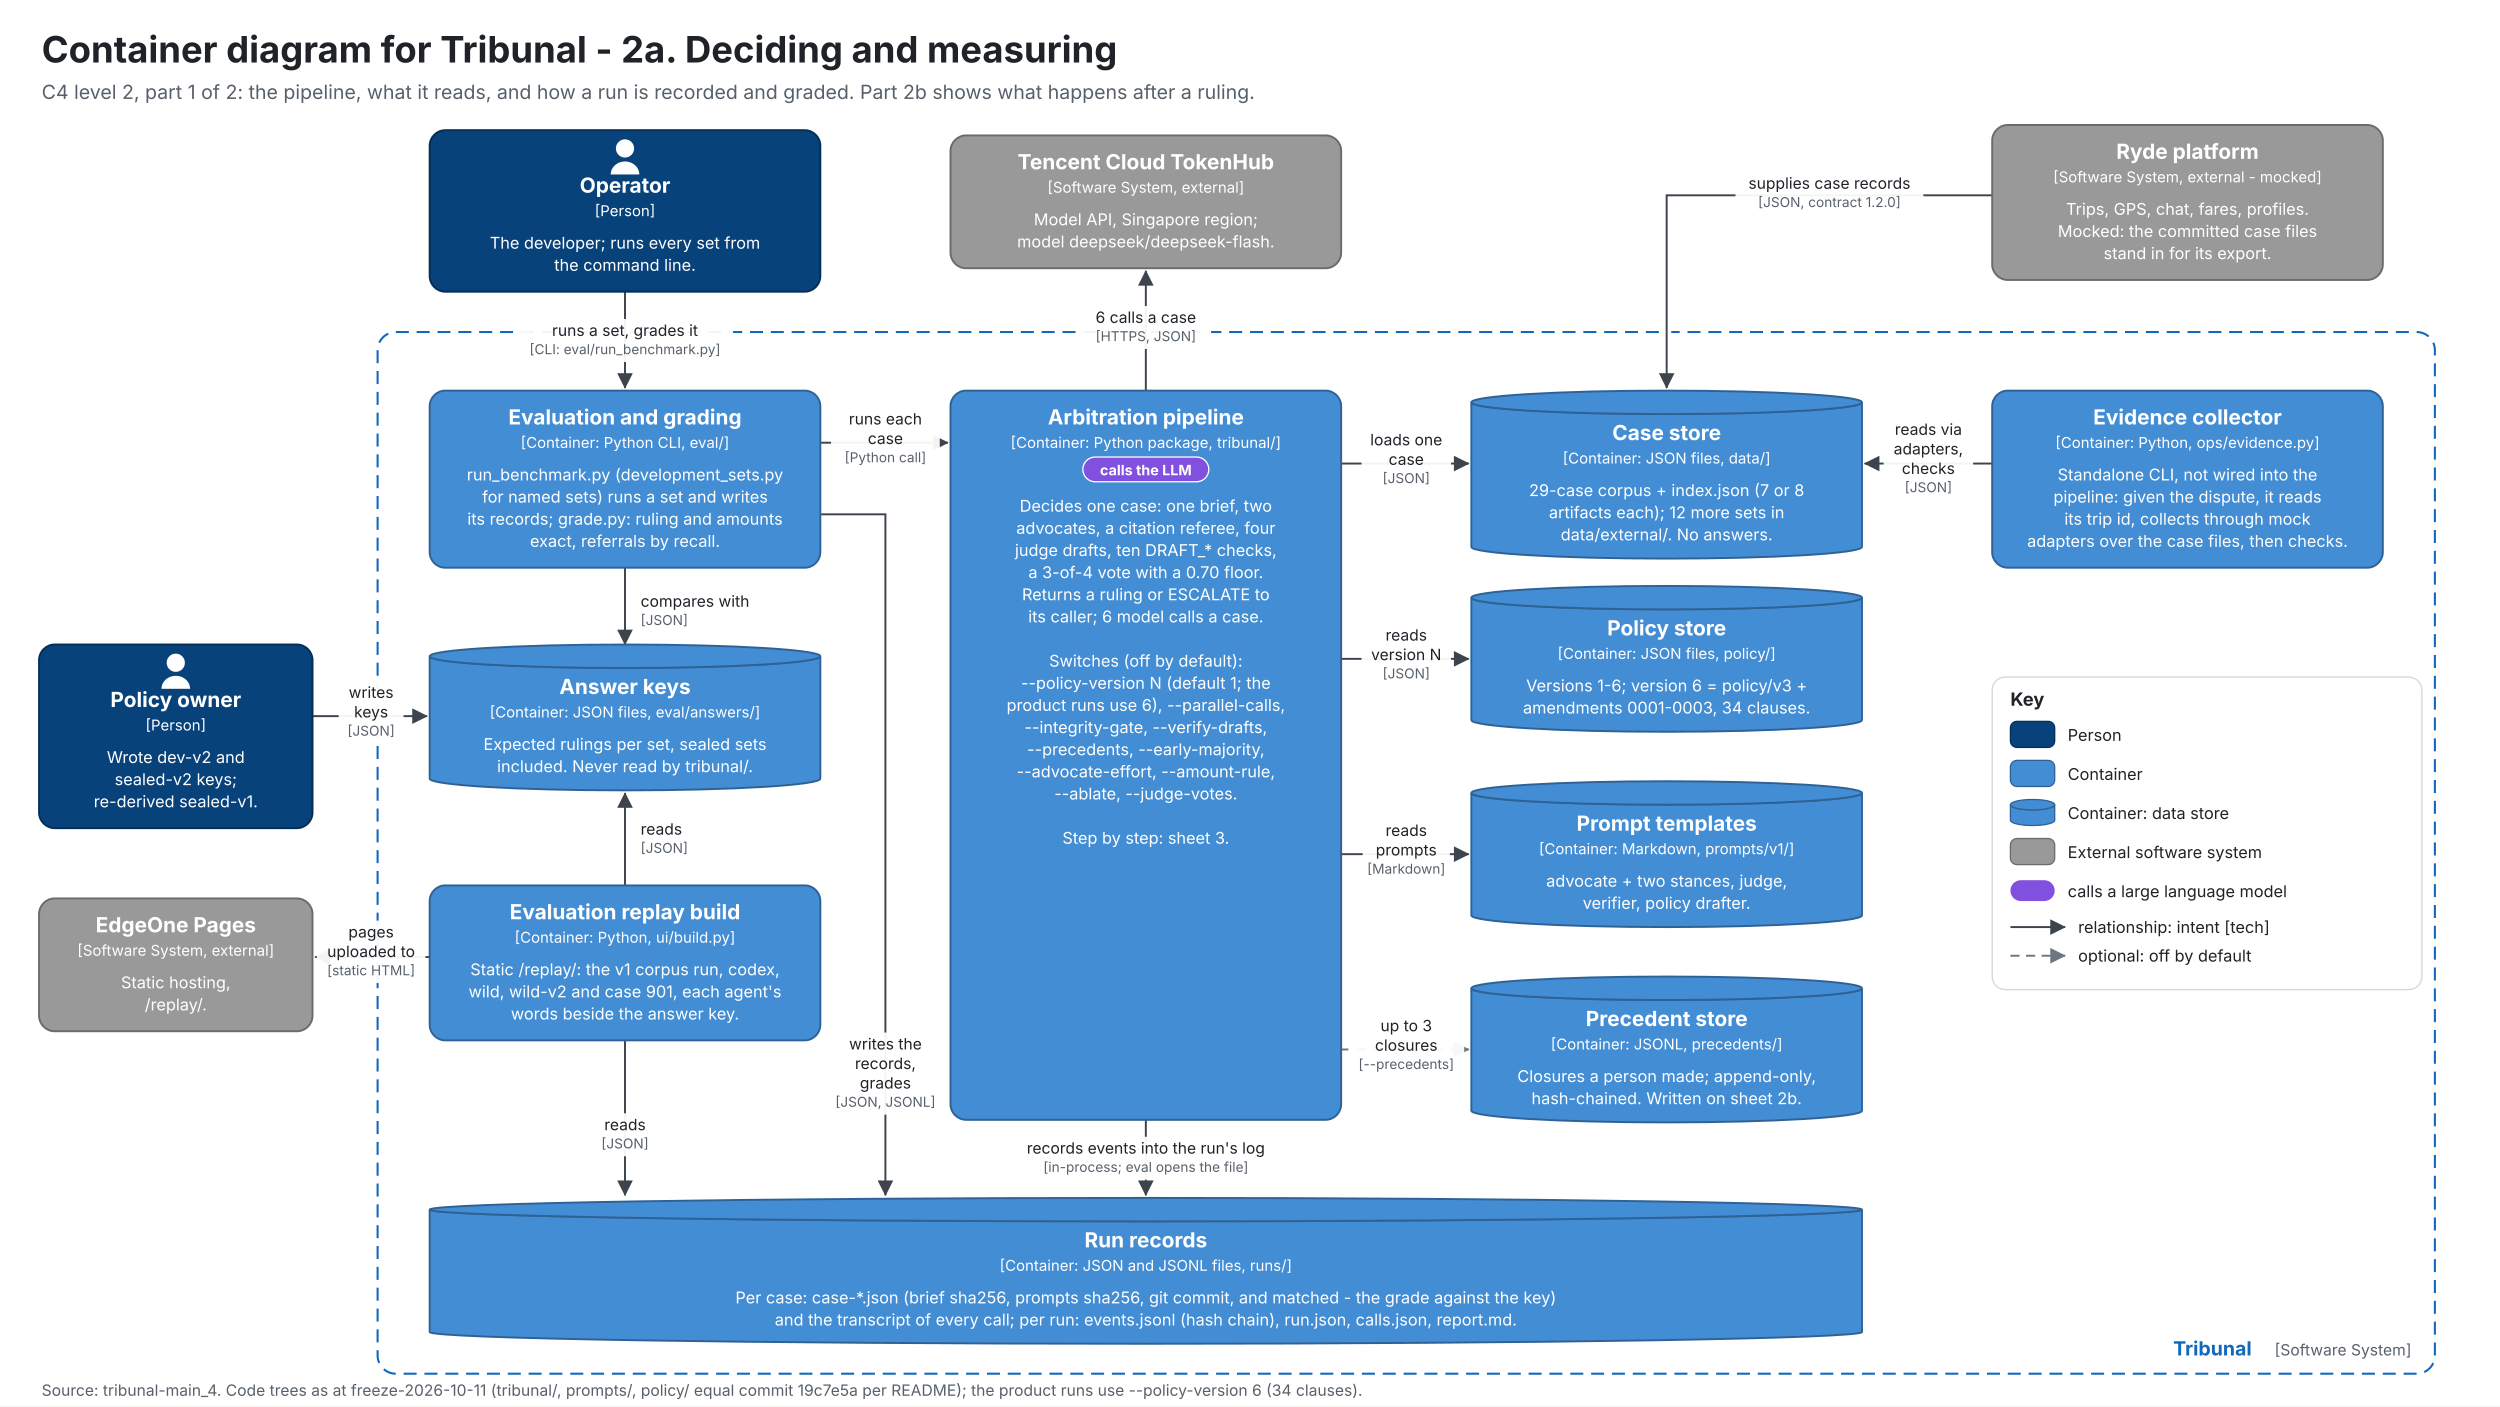
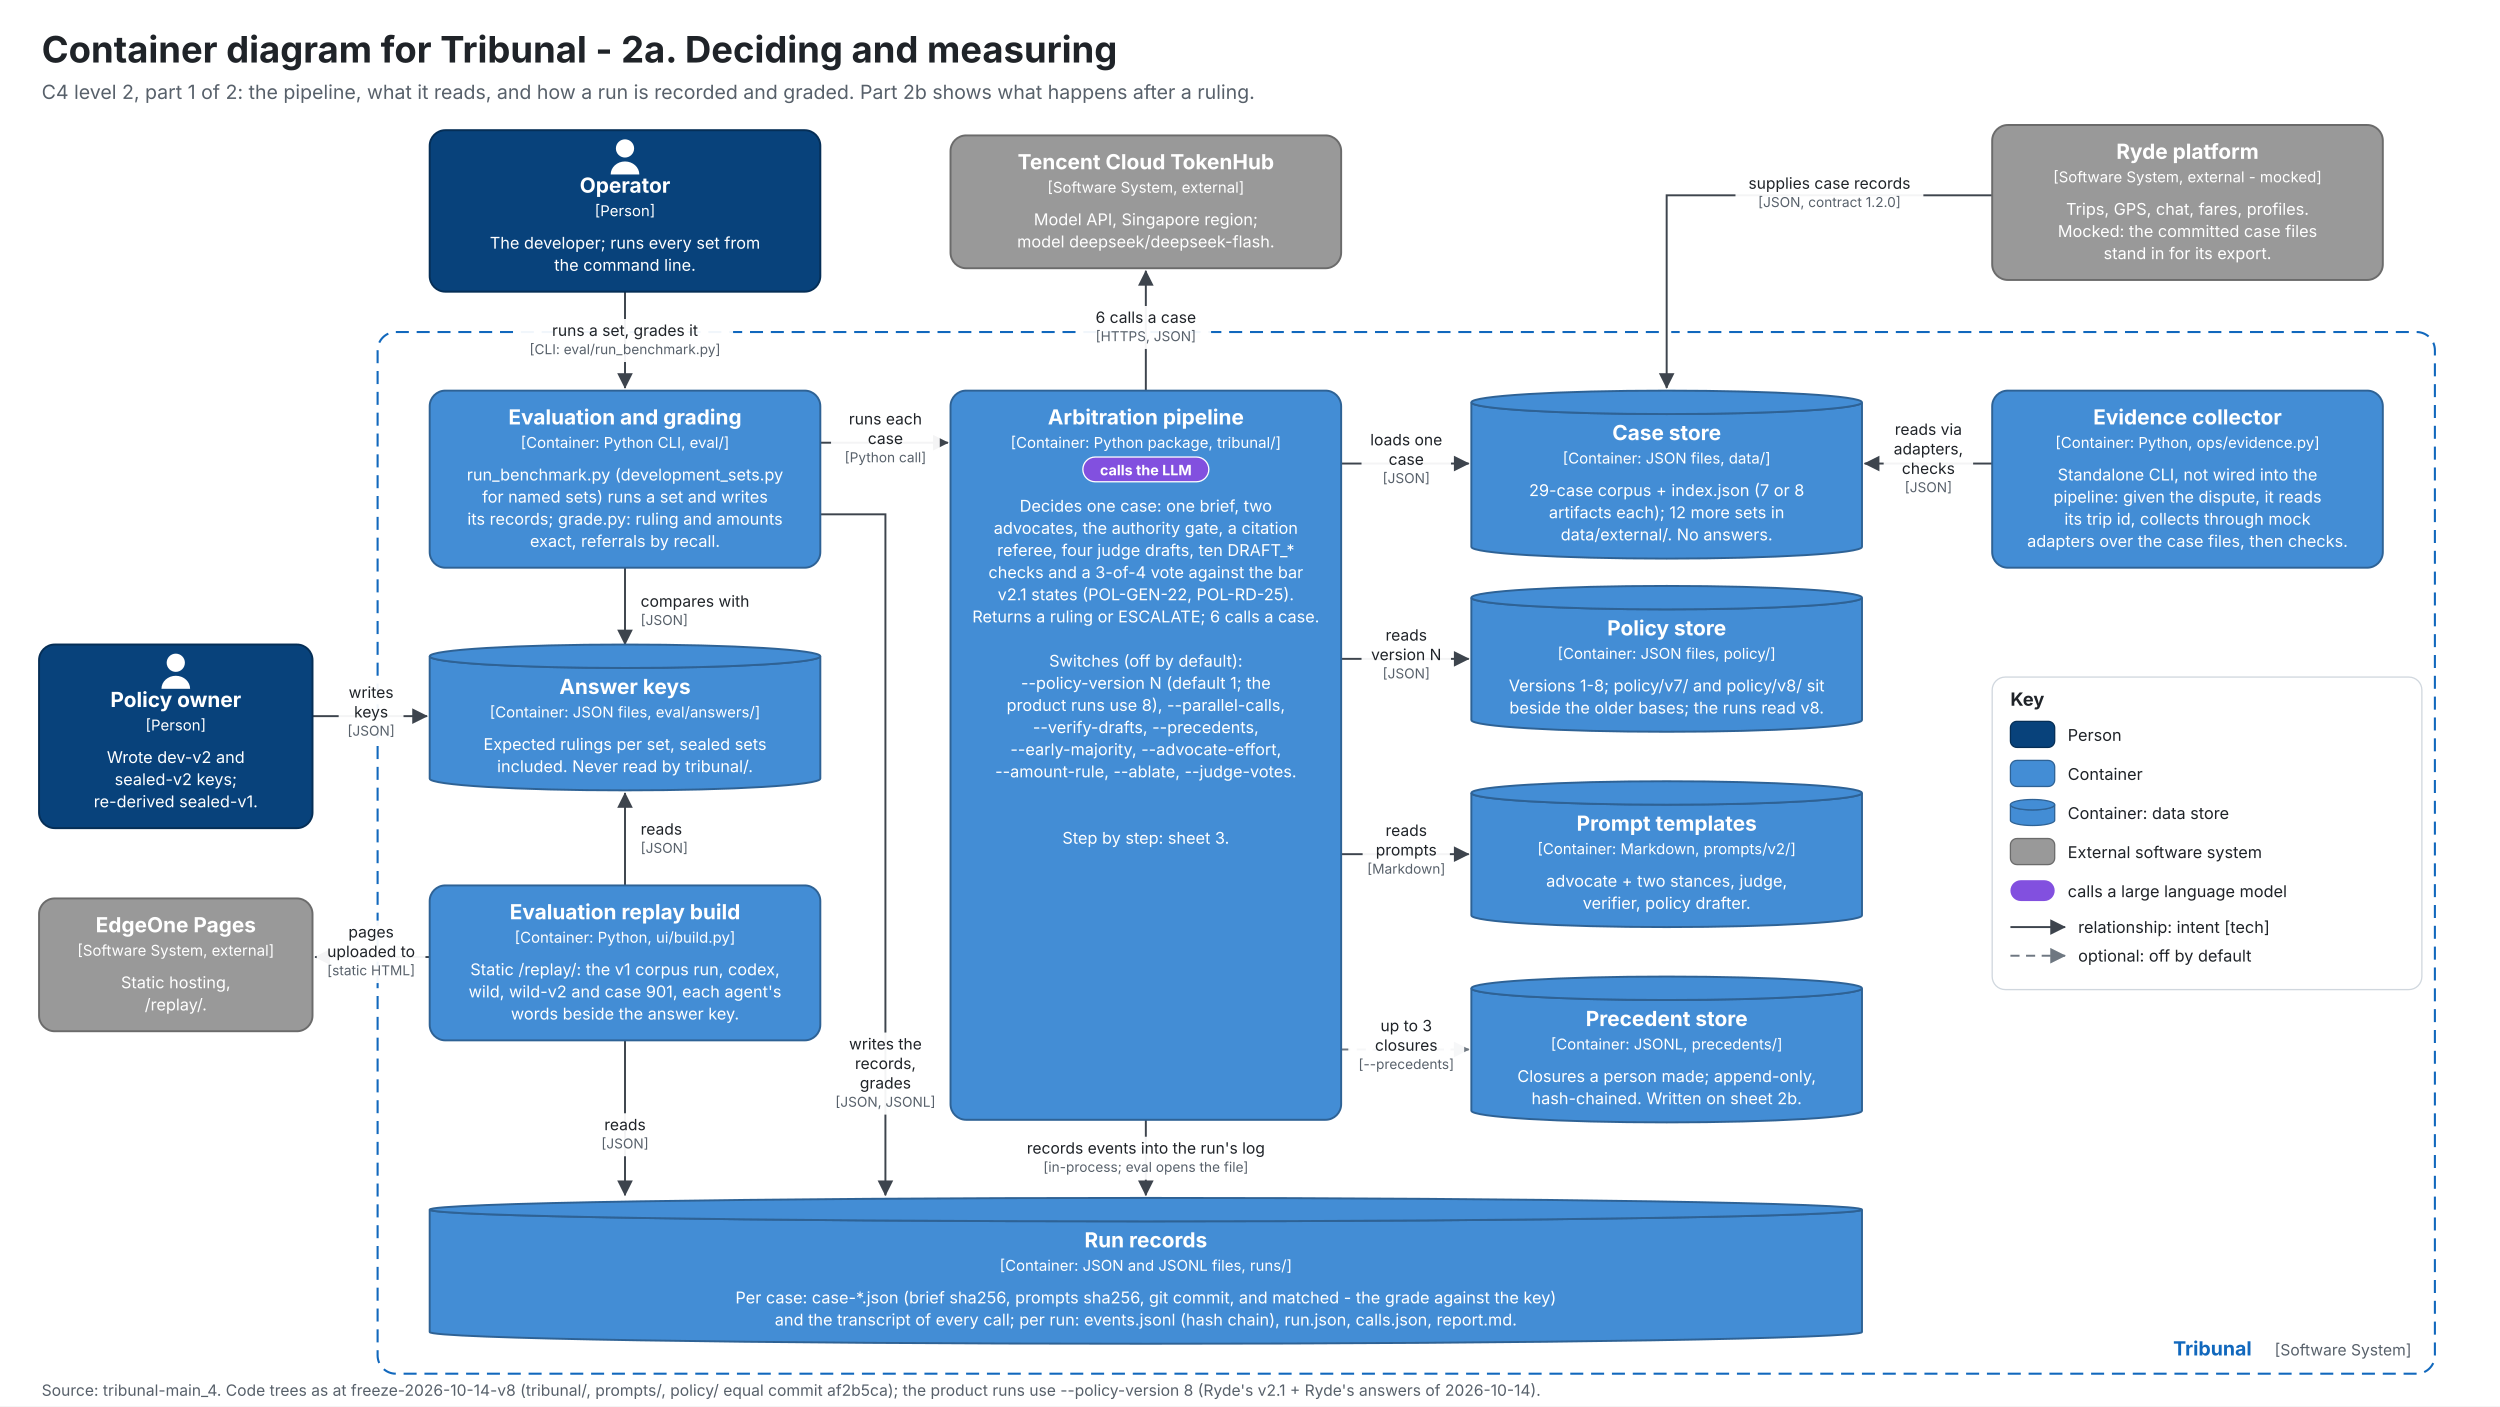
<svg xmlns="http://www.w3.org/2000/svg" viewBox="0 0 1920 1080" width="1920" height="1080" font-family="Inter, Helvetica, Arial, sans-serif">
  <defs>
    <marker id="a" viewBox="0 0 10 10" refX="9.5" refY="5" markerWidth="8" markerHeight="8" orient="auto">
      <path d="M0,0 L10,5 L0,10 Z" fill="#3D444D" />
    </marker>
    <marker id="ao" viewBox="0 0 10 10" refX="9.5" refY="5" markerWidth="8" markerHeight="8" orient="auto">
      <path d="M0,0 L10,5 L0,10 Z" fill="#6E7781" />
    </marker>
  </defs>
  <rect x="0" y="0" width="1920" height="1080" fill="#FFFFFF" />
  <text x="32" y="48" font-size="28" font-weight="bold" fill="#1F2328">Container diagram for Tribunal - 2a. Deciding and measuring</text>
  <text x="32" y="76" font-size="15" fill="#57606A">C4 level 2, part 1 of 2: the pipeline, what it reads, and how a run is recorded and graded. Part 2b shows what happens after a ruling.</text>
  <rect x="290" y="255" width="1580" height="800" rx="14" fill="#FFFFFF" stroke="#1168BD" stroke-width="1.6" stroke-dasharray="10 6" />
  <text x="1668.97" y="1041" font-size="15" fill="#1168BD" font-weight="bold">Tribunal</text>
  <text x="1746.9" y="1041" font-size="12" fill="#57606A">[Software System]</text>
  <path d="M480,224 L480,298" fill="none" stroke="#FFFFFF" stroke-width="7" stroke-linejoin="round" />
  <path d="M480,224 L480,298" fill="none" stroke="#3D444D" stroke-width="1.5" marker-end="url(#a)" />
  <path d="M240,550 L328,550" fill="none" stroke="#FFFFFF" stroke-width="7" stroke-linejoin="round" />
  <path d="M240,550 L328,550" fill="none" stroke="#3D444D" stroke-width="1.5" marker-end="url(#a)" />
  <path d="M480,436 L480,495" fill="none" stroke="#FFFFFF" stroke-width="7" stroke-linejoin="round" />
  <path d="M480,436 L480,495" fill="none" stroke="#3D444D" stroke-width="1.5" marker-end="url(#a)" />
  <path d="M630,340 L728,340" fill="none" stroke="#FFFFFF" stroke-width="7" stroke-linejoin="round" />
  <path d="M630,340 L728,340" fill="none" stroke="#3D444D" stroke-width="1.5" marker-end="url(#a)" />
  <path d="M630,395 L680,395 L680,918" fill="none" stroke="#FFFFFF" stroke-width="7" stroke-linejoin="round" />
  <path d="M630,395 L680,395 L680,918" fill="none" stroke="#3D444D" stroke-width="1.5" marker-end="url(#a)" />
  <path d="M480,680 L480,609" fill="none" stroke="#FFFFFF" stroke-width="7" stroke-linejoin="round" />
  <path d="M480,680 L480,609" fill="none" stroke="#3D444D" stroke-width="1.5" marker-end="url(#a)" />
  <path d="M480,799 L480,918" fill="none" stroke="#FFFFFF" stroke-width="7" stroke-linejoin="round" />
  <path d="M480,799 L480,918" fill="none" stroke="#3D444D" stroke-width="1.5" marker-end="url(#a)" />
  <path d="M330,735 L242,735" fill="none" stroke="#FFFFFF" stroke-width="7" stroke-linejoin="round" />
  <path d="M330,735 L242,735" fill="none" stroke="#3D444D" stroke-width="1.5" marker-end="url(#a)" />
  <path d="M880,300 L880,208" fill="none" stroke="#FFFFFF" stroke-width="7" stroke-linejoin="round" />
  <path d="M880,300 L880,208" fill="none" stroke="#3D444D" stroke-width="1.5" marker-end="url(#a)" />
  <path d="M1030,356 L1128,356" fill="none" stroke="#FFFFFF" stroke-width="7" stroke-linejoin="round" />
  <path d="M1030,356 L1128,356" fill="none" stroke="#3D444D" stroke-width="1.5" marker-end="url(#a)" />
  <path d="M1030,506 L1128,506" fill="none" stroke="#FFFFFF" stroke-width="7" stroke-linejoin="round" />
  <path d="M1030,506 L1128,506" fill="none" stroke="#3D444D" stroke-width="1.5" marker-end="url(#a)" />
  <path d="M1030,656 L1128,656" fill="none" stroke="#FFFFFF" stroke-width="7" stroke-linejoin="round" />
  <path d="M1030,656 L1128,656" fill="none" stroke="#3D444D" stroke-width="1.5" marker-end="url(#a)" />
  <path d="M1030,806 L1128,806" fill="none" stroke="#FFFFFF" stroke-width="7" stroke-linejoin="round" />
  <path d="M1030,806 L1128,806" fill="none" stroke="#6E7781" stroke-width="1.5" stroke-dasharray="7 5" marker-end="url(#ao)" />
  <path d="M880,860 L880,918" fill="none" stroke="#FFFFFF" stroke-width="7" stroke-linejoin="round" />
  <path d="M880,860 L880,918" fill="none" stroke="#3D444D" stroke-width="1.5" marker-end="url(#a)" />
  <path d="M1530,356 L1432,356" fill="none" stroke="#FFFFFF" stroke-width="7" stroke-linejoin="round" />
  <path d="M1530,356 L1432,356" fill="none" stroke="#3D444D" stroke-width="1.5" marker-end="url(#a)" />
  <path d="M1530,150 L1280,150 L1280,298" fill="none" stroke="#FFFFFF" stroke-width="7" stroke-linejoin="round" />
  <path d="M1530,150 L1280,150 L1280,298" fill="none" stroke="#3D444D" stroke-width="1.5" marker-end="url(#a)" />
  <rect x="1530" y="520" width="330" height="240" rx="10" fill="#FFFFFF" stroke="#D0D7DE" />
  <text x="1544" y="542" font-size="14" fill="#1F2328" font-weight="bold">Key</text>
  <rect x="1544" y="554" width="34" height="20" rx="5" fill="#08427B" stroke="#052E56" />
  <text x="1588" y="569" font-size="12.5" fill="#1F2328">Person</text>
  <rect x="1544" y="584" width="34" height="20" rx="5" fill="#438DD5" stroke="#2E6295" />
  <text x="1588" y="599" font-size="12.5" fill="#1F2328">Container</text>
  <path d="M1544,618 a17,4 0 0 0 34,0 v12 a17,4 0 0 1 -34,0 z" fill="#438DD5" stroke="#2E6295" />
  <ellipse cx="1561" cy="618" rx="17" ry="4" fill="#438DD5" stroke="#2E6295" />
  <text x="1588" y="629" font-size="12.5" fill="#1F2328">Container: data store</text>
  <rect x="1544" y="644" width="34" height="20" rx="5" fill="#999999" stroke="#6B6B6B" />
  <text x="1588" y="659" font-size="12.5" fill="#1F2328">External software system</text>
  <rect x="1544" y="676" width="34" height="16" rx="8" fill="#8250DF" />
  <text x="1588" y="689" font-size="12.5" fill="#1F2328">calls a large language model</text>
  <path d="M1544,712 L1586,712" stroke="#3D444D" stroke-width="1.5" marker-end="url(#a)" />
  <text x="1596" y="716.5" font-size="12.5" fill="#1F2328">relationship: intent [tech]</text>
  <path d="M1544,734 L1586,734" stroke="#6E7781" stroke-width="1.5" stroke-dasharray="7 5" marker-end="url(#ao)" />
  <text x="1596" y="738.5" font-size="12.5" fill="#1F2328">optional: off by default</text>
  <rect id="op" x="330" y="100" width="300" height="124" rx="12" fill="#08427B" stroke="#052E56" stroke-width="1.5" />
  <circle cx="480" cy="114" r="7" fill="#FFFFFF" />
  <path d="M469,134 a11,10 0 0 1 22,0 z" fill="#FFFFFF" />
  <rect id="hub" x="730" y="104" width="300" height="102" rx="12" fill="#999999" stroke="#6B6B6B" stroke-width="1.5" />
  <rect id="ryde" x="1530" y="96" width="300" height="119" rx="12" fill="#999999" stroke="#6B6B6B" stroke-width="1.5" />
  <rect id="owner" x="30" y="495" width="210" height="141" rx="12" fill="#08427B" stroke="#052E56" stroke-width="1.5" />
  <circle cx="135" cy="509" r="7" fill="#FFFFFF" />
  <path d="M124,529 a11,10 0 0 1 22,0 z" fill="#FFFFFF" />
  <rect id="eo" x="30" y="690" width="210" height="102" rx="12" fill="#999999" stroke="#6B6B6B" stroke-width="1.5" />
  <rect id="eval" x="330" y="300" width="300" height="136" rx="12" fill="#438DD5" stroke="#2E6295" stroke-width="1.5" />
  <path d="M330,504 a150,9 0 0 0 300,0 v94 a150,9 0 0 1 -300,0 z" fill="#438DD5" stroke="#2E6295" stroke-width="1.5" />
  <ellipse cx="480" cy="504" rx="150" ry="9" fill="#438DD5" stroke="#2E6295" stroke-width="1.5" />
  <rect id="keys" x="330" y="495" width="300" height="112" fill="none" stroke="none" />
  <rect id="replay" x="330" y="680" width="300" height="119" rx="12" fill="#438DD5" stroke="#2E6295" stroke-width="1.5" />
  <rect id="pipe" x="730" y="300" width="300" height="560" rx="12" fill="#438DD5" stroke="#2E6295" stroke-width="1.5" />
  <rect x="831.625" y="351" width="96.75" height="19" rx="9.5" fill="#8250DF" stroke="#FFFFFF" stroke-width="1" />
  <path d="M1130,309 a150,9 0 0 0 300,0 v111 a150,9 0 0 1 -300,0 z" fill="#438DD5" stroke="#2E6295" stroke-width="1.5" />
  <ellipse cx="1280" cy="309" rx="150" ry="9" fill="#438DD5" stroke="#2E6295" stroke-width="1.5" />
  <rect id="case" x="1130" y="300" width="300" height="129" fill="none" stroke="none" />
  <path d="M1130,459 a150,9 0 0 0 300,0 v94 a150,9 0 0 1 -300,0 z" fill="#438DD5" stroke="#2E6295" stroke-width="1.5" />
  <ellipse cx="1280" cy="459" rx="150" ry="9" fill="#438DD5" stroke="#2E6295" stroke-width="1.5" />
  <rect id="pol" x="1130" y="450" width="300" height="112" fill="none" stroke="none" />
  <path d="M1130,609 a150,9 0 0 0 300,0 v94 a150,9 0 0 1 -300,0 z" fill="#438DD5" stroke="#2E6295" stroke-width="1.5" />
  <ellipse cx="1280" cy="609" rx="150" ry="9" fill="#438DD5" stroke="#2E6295" stroke-width="1.5" />
  <rect id="pr" x="1130" y="600" width="300" height="112" fill="none" stroke="none" />
  <path d="M1130,759 a150,9 0 0 0 300,0 v94 a150,9 0 0 1 -300,0 z" fill="#438DD5" stroke="#2E6295" stroke-width="1.5" />
  <ellipse cx="1280" cy="759" rx="150" ry="9" fill="#438DD5" stroke="#2E6295" stroke-width="1.5" />
  <rect id="prec" x="1130" y="750" width="300" height="112" fill="none" stroke="none" />
  <rect id="coll" x="1530" y="300" width="300" height="136" rx="12" fill="#438DD5" stroke="#2E6295" stroke-width="1.5" />
  <path d="M330,929 a550,9 0 0 0 1100,0 v94 a550,9 0 0 1 -1100,0 z" fill="#438DD5" stroke="#2E6295" stroke-width="1.5" />
  <ellipse cx="880" cy="929" rx="550" ry="9" fill="#438DD5" stroke="#2E6295" stroke-width="1.5" />
  <rect id="runs" x="330" y="920" width="1100" height="112" fill="none" stroke="none" />
  <text x="480" y="148" font-size="16" fill="#FFFFFF" font-weight="bold" text-anchor="middle" data-box="op">Operator</text>
  <text x="480" y="166" font-size="11.5" fill="#FFFFFF" text-anchor="middle" data-box="op">[Person]</text>
  <text x="480" y="191" font-size="12.5" fill="#FFFFFF" text-anchor="middle" data-box="op">The developer; runs every set from</text>
  <text x="480" y="208" font-size="12.5" fill="#FFFFFF" text-anchor="middle" data-box="op">the command line.</text>
  <text x="880" y="130" font-size="16" fill="#FFFFFF" font-weight="bold" text-anchor="middle" data-box="hub">Tencent Cloud TokenHub</text>
  <text x="880" y="148" font-size="11.5" fill="#FFFFFF" text-anchor="middle" data-box="hub">[Software System, external]</text>
  <text x="880" y="173" font-size="12.5" fill="#FFFFFF" text-anchor="middle" data-box="hub">Model API, Singapore region;</text>
  <text x="880" y="190" font-size="12.5" fill="#FFFFFF" text-anchor="middle" data-box="hub">model deepseek/deepseek-flash.</text>
  <text x="1680" y="122" font-size="16" fill="#FFFFFF" font-weight="bold" text-anchor="middle" data-box="ryde">Ryde platform</text>
  <text x="1680" y="140" font-size="11.5" fill="#FFFFFF" text-anchor="middle" data-box="ryde">[Software System, external - mocked]</text>
  <text x="1680" y="165" font-size="12.5" fill="#FFFFFF" text-anchor="middle" data-box="ryde">Trips, GPS, chat, fares, profiles.</text>
  <text x="1680" y="182" font-size="12.5" fill="#FFFFFF" text-anchor="middle" data-box="ryde">Mocked: the committed case files</text>
  <text x="1680" y="199" font-size="12.5" fill="#FFFFFF" text-anchor="middle" data-box="ryde">stand in for its export.</text>
  <text x="135" y="543" font-size="16" fill="#FFFFFF" font-weight="bold" text-anchor="middle" data-box="owner">Policy owner</text>
  <text x="135" y="561" font-size="11.5" fill="#FFFFFF" text-anchor="middle" data-box="owner">[Person]</text>
  <text x="135" y="586" font-size="12.5" fill="#FFFFFF" text-anchor="middle" data-box="owner">Wrote dev-v2 and</text>
  <text x="135" y="603" font-size="12.5" fill="#FFFFFF" text-anchor="middle" data-box="owner">sealed-v2 keys;</text>
  <text x="135" y="620" font-size="12.5" fill="#FFFFFF" text-anchor="middle" data-box="owner">re-derived sealed-v1.</text>
  <text x="135" y="716" font-size="16" fill="#FFFFFF" font-weight="bold" text-anchor="middle" data-box="eo">EdgeOne Pages</text>
  <text x="135" y="734" font-size="11.5" fill="#FFFFFF" text-anchor="middle" data-box="eo">[Software System, external]</text>
  <text x="135" y="759" font-size="12.5" fill="#FFFFFF" text-anchor="middle" data-box="eo">Static hosting,</text>
  <text x="135" y="776" font-size="12.5" fill="#FFFFFF" text-anchor="middle" data-box="eo">/replay/.</text>
  <text x="480" y="326" font-size="16" fill="#FFFFFF" font-weight="bold" text-anchor="middle" data-box="eval">Evaluation and grading</text>
  <text x="480" y="344" font-size="11.5" fill="#FFFFFF" text-anchor="middle" data-box="eval">[Container: Python CLI, eval/]</text>
  <text x="480" y="369" font-size="12.5" fill="#FFFFFF" text-anchor="middle" data-box="eval">run_benchmark.py (development_sets.py</text>
  <text x="480" y="386" font-size="12.5" fill="#FFFFFF" text-anchor="middle" data-box="eval">for named sets) runs a set and writes</text>
  <text x="480" y="403" font-size="12.5" fill="#FFFFFF" text-anchor="middle" data-box="eval">its records; grade.py: ruling and amounts</text>
  <text x="480" y="420" font-size="12.5" fill="#FFFFFF" text-anchor="middle" data-box="eval">exact, referrals by recall.</text>
  <text x="480" y="533" font-size="16" fill="#FFFFFF" font-weight="bold" text-anchor="middle" data-box="keys">Answer keys</text>
  <text x="480" y="551" font-size="11.5" fill="#FFFFFF" text-anchor="middle" data-box="keys">[Container: JSON files, eval/answers/]</text>
  <text x="480" y="576" font-size="12.5" fill="#FFFFFF" text-anchor="middle" data-box="keys">Expected rulings per set, sealed sets</text>
  <text x="480" y="593" font-size="12.5" fill="#FFFFFF" text-anchor="middle" data-box="keys">included. Never read by tribunal/.</text>
  <text x="480" y="706" font-size="16" fill="#FFFFFF" font-weight="bold" text-anchor="middle" data-box="replay">Evaluation replay build</text>
  <text x="480" y="724" font-size="11.5" fill="#FFFFFF" text-anchor="middle" data-box="replay">[Container: Python, ui/build.py]</text>
  <text x="480" y="749" font-size="12.5" fill="#FFFFFF" text-anchor="middle" data-box="replay">Static /replay/: the v1 corpus run, codex,</text>
  <text x="480" y="766" font-size="12.5" fill="#FFFFFF" text-anchor="middle" data-box="replay">wild, wild-v2 and case 901, each agent's</text>
  <text x="480" y="783" font-size="12.5" fill="#FFFFFF" text-anchor="middle" data-box="replay">words beside the answer key.</text>
  <text x="880" y="326" font-size="16" fill="#FFFFFF" font-weight="bold" text-anchor="middle" data-box="pipe">Arbitration pipeline</text>
  <text x="880" y="344" font-size="11.5" fill="#FFFFFF" text-anchor="middle" data-box="pipe">[Container: Python package, tribunal/]</text>
  <text x="880" y="365" font-size="11" fill="#FFFFFF" font-weight="bold" text-anchor="middle" data-box="pipe">calls the LLM</text>
  <text x="880" y="393" font-size="12.5" fill="#FFFFFF" text-anchor="middle" data-box="pipe">Decides one case: one brief, two</text>
-   <text x="880" y="410" font-size="12.5" fill="#FFFFFF" text-anchor="middle" data-box="pipe">advocates, a citation referee, four</text>
-   <text x="880" y="427" font-size="12.5" fill="#FFFFFF" text-anchor="middle" data-box="pipe">judge drafts, ten DRAFT_* checks,</text>
-   <text x="880" y="444" font-size="12.5" fill="#FFFFFF" text-anchor="middle" data-box="pipe">a 3-of-4 vote with a 0.70 floor.</text>
-   <text x="880" y="461" font-size="12.5" fill="#FFFFFF" text-anchor="middle" data-box="pipe">Returns a ruling or ESCALATE to</text>
-   <text x="880" y="478" font-size="12.5" fill="#FFFFFF" text-anchor="middle" data-box="pipe">its caller; 6 model calls a case.</text>
+   <text x="880" y="410" font-size="12.5" fill="#FFFFFF" text-anchor="middle" data-box="pipe">advocates, the authority gate, a citation</text>
+   <text x="880" y="427" font-size="12.5" fill="#FFFFFF" text-anchor="middle" data-box="pipe">referee, four judge drafts, ten DRAFT_*</text>
+   <text x="880" y="444" font-size="12.5" fill="#FFFFFF" text-anchor="middle" data-box="pipe">checks and a 3-of-4 vote against the bar</text>
+   <text x="880" y="461" font-size="12.5" fill="#FFFFFF" text-anchor="middle" data-box="pipe">v2.1 states (POL-GEN-22, POL-RD-25).</text>
+   <text x="880" y="478" font-size="12.5" fill="#FFFFFF" text-anchor="middle" data-box="pipe">Returns a ruling or ESCALATE; 6 calls a case.</text>
  <text x="880" y="512" font-size="12.5" fill="#FFFFFF" text-anchor="middle" data-box="pipe">Switches (off by default):</text>
  <text x="880" y="529" font-size="12.5" fill="#FFFFFF" text-anchor="middle" data-box="pipe">--policy-version N (default 1; the</text>
-   <text x="880" y="546" font-size="12.5" fill="#FFFFFF" text-anchor="middle" data-box="pipe">product runs use 6), --parallel-calls,</text>
-   <text x="880" y="563" font-size="12.5" fill="#FFFFFF" text-anchor="middle" data-box="pipe">--integrity-gate, --verify-drafts,</text>
-   <text x="880" y="580" font-size="12.5" fill="#FFFFFF" text-anchor="middle" data-box="pipe">--precedents, --early-majority,</text>
-   <text x="880" y="597" font-size="12.5" fill="#FFFFFF" text-anchor="middle" data-box="pipe">--advocate-effort, --amount-rule,</text>
-   <text x="880" y="614" font-size="12.5" fill="#FFFFFF" text-anchor="middle" data-box="pipe">--ablate, --judge-votes.</text>
+   <text x="880" y="546" font-size="12.5" fill="#FFFFFF" text-anchor="middle" data-box="pipe">product runs use 8), --parallel-calls,</text>
+   <text x="880" y="563" font-size="12.5" fill="#FFFFFF" text-anchor="middle" data-box="pipe">--verify-drafts, --precedents,</text>
+   <text x="880" y="580" font-size="12.5" fill="#FFFFFF" text-anchor="middle" data-box="pipe">--early-majority, --advocate-effort,</text>
+   <text x="880" y="597" font-size="12.5" fill="#FFFFFF" text-anchor="middle" data-box="pipe">--amount-rule, --ablate, --judge-votes.</text>
  <text x="880" y="648" font-size="12.5" fill="#FFFFFF" text-anchor="middle" data-box="pipe">Step by step: sheet 3.</text>
  <text x="1280" y="338" font-size="16" fill="#FFFFFF" font-weight="bold" text-anchor="middle" data-box="case">Case store</text>
  <text x="1280" y="356" font-size="11.5" fill="#FFFFFF" text-anchor="middle" data-box="case">[Container: JSON files, data/]</text>
  <text x="1280" y="381" font-size="12.5" fill="#FFFFFF" text-anchor="middle" data-box="case">29-case corpus + index.json (7 or 8</text>
  <text x="1280" y="398" font-size="12.5" fill="#FFFFFF" text-anchor="middle" data-box="case">artifacts each); 12 more sets in</text>
  <text x="1280" y="415" font-size="12.5" fill="#FFFFFF" text-anchor="middle" data-box="case">data/external/. No answers.</text>
  <text x="1280" y="488" font-size="16" fill="#FFFFFF" font-weight="bold" text-anchor="middle" data-box="pol">Policy store</text>
  <text x="1280" y="506" font-size="11.5" fill="#FFFFFF" text-anchor="middle" data-box="pol">[Container: JSON files, policy/]</text>
-   <text x="1280" y="531" font-size="12.5" fill="#FFFFFF" text-anchor="middle" data-box="pol">Versions 1-6; version 6 = policy/v3 +</text>
-   <text x="1280" y="548" font-size="12.5" fill="#FFFFFF" text-anchor="middle" data-box="pol">amendments 0001-0003, 34 clauses.</text>
+   <text x="1280" y="531" font-size="12.5" fill="#FFFFFF" text-anchor="middle" data-box="pol">Versions 1-8; policy/v7/ and policy/v8/ sit</text>
+   <text x="1280" y="548" font-size="12.5" fill="#FFFFFF" text-anchor="middle" data-box="pol">beside the older bases; the runs read v8.</text>
  <text x="1280" y="638" font-size="16" fill="#FFFFFF" font-weight="bold" text-anchor="middle" data-box="pr">Prompt templates</text>
-   <text x="1280" y="656" font-size="11.5" fill="#FFFFFF" text-anchor="middle" data-box="pr">[Container: Markdown, prompts/v1/]</text>
+   <text x="1280" y="656" font-size="11.5" fill="#FFFFFF" text-anchor="middle" data-box="pr">[Container: Markdown, prompts/v2/]</text>
  <text x="1280" y="681" font-size="12.5" fill="#FFFFFF" text-anchor="middle" data-box="pr">advocate + two stances, judge,</text>
  <text x="1280" y="698" font-size="12.5" fill="#FFFFFF" text-anchor="middle" data-box="pr">verifier, policy drafter.</text>
  <text x="1280" y="788" font-size="16" fill="#FFFFFF" font-weight="bold" text-anchor="middle" data-box="prec">Precedent store</text>
  <text x="1280" y="806" font-size="11.5" fill="#FFFFFF" text-anchor="middle" data-box="prec">[Container: JSONL, precedents/]</text>
  <text x="1280" y="831" font-size="12.5" fill="#FFFFFF" text-anchor="middle" data-box="prec">Closures a person made; append-only,</text>
  <text x="1280" y="848" font-size="12.5" fill="#FFFFFF" text-anchor="middle" data-box="prec">hash-chained. Written on sheet 2b.</text>
  <text x="1680" y="326" font-size="16" fill="#FFFFFF" font-weight="bold" text-anchor="middle" data-box="coll">Evidence collector</text>
  <text x="1680" y="344" font-size="11.5" fill="#FFFFFF" text-anchor="middle" data-box="coll">[Container: Python, ops/evidence.py]</text>
  <text x="1680" y="369" font-size="12.5" fill="#FFFFFF" text-anchor="middle" data-box="coll">Standalone CLI, not wired into the</text>
  <text x="1680" y="386" font-size="12.5" fill="#FFFFFF" text-anchor="middle" data-box="coll">pipeline: given the dispute, it reads</text>
  <text x="1680" y="403" font-size="12.5" fill="#FFFFFF" text-anchor="middle" data-box="coll">its trip id, collects through mock</text>
  <text x="1680" y="420" font-size="12.5" fill="#FFFFFF" text-anchor="middle" data-box="coll">adapters over the case files, then checks.</text>
  <text x="880" y="958" font-size="16" fill="#FFFFFF" font-weight="bold" text-anchor="middle" data-box="runs">Run records</text>
  <text x="880" y="976" font-size="11.5" fill="#FFFFFF" text-anchor="middle" data-box="runs">[Container: JSON and JSONL files, runs/]</text>
  <text x="880" y="1001" font-size="12.5" fill="#FFFFFF" text-anchor="middle" data-box="runs">Per case: case-*.json (brief sha256, prompts sha256, git commit, and matched - the grade against the key)</text>
  <text x="880" y="1018" font-size="12.5" fill="#FFFFFF" text-anchor="middle" data-box="runs">and the transcript of every call; per run: events.jsonl (hash chain), run.json, calls.json, report.md.</text>
  <rect x="397" y="245" width="166" height="33" rx="4" fill="#FFFFFF" fill-opacity="0.94" data-plate="L81" />
  <text x="480" y="258" font-size="12" fill="#1F2328" text-anchor="middle" data-label="L81">runs a set, grades it</text>
  <text x="480" y="272" font-size="10.5" fill="#57606A" text-anchor="middle" data-label="L81">[CLI: eval/run_benchmark.py]</text>
  <rect x="260.1" y="523" width="49.8" height="48" rx="4" fill="#FFFFFF" fill-opacity="0.94" data-plate="L84" />
  <text x="285" y="536" font-size="12" fill="#1F2328" text-anchor="middle" data-label="L84">writes</text>
  <text x="285" y="551" font-size="12" fill="#1F2328" text-anchor="middle" data-label="L84">keys</text>
  <text x="285" y="565" font-size="10.5" fill="#57606A" text-anchor="middle" data-label="L84">[JSON]</text>
  <rect x="486" y="453" width="93.9" height="33" rx="4" fill="#FFFFFF" fill-opacity="0.94" data-plate="L88" />
  <text x="492" y="466" font-size="12" fill="#1F2328" data-label="L88">compares with</text>
  <text x="492" y="480" font-size="10.5" fill="#57606A" data-label="L88">[JSON]</text>
  <rect x="638.25" y="313" width="83.5" height="48" rx="4" fill="#FFFFFF" fill-opacity="0.94" data-plate="L91" />
  <text x="680" y="326" font-size="12" fill="#1F2328" text-anchor="middle" data-label="L91">runs each</text>
  <text x="680" y="341" font-size="12" fill="#1F2328" text-anchor="middle" data-label="L91">case</text>
  <text x="680" y="355" font-size="10.5" fill="#57606A" text-anchor="middle" data-label="L91">[Python call]</text>
  <rect x="638.25" y="793" width="83.5" height="63" rx="4" fill="#FFFFFF" fill-opacity="0.94" data-plate="L95" />
  <text x="680" y="806" font-size="12" fill="#1F2328" text-anchor="middle" data-label="L95">writes the</text>
  <text x="680" y="821" font-size="12" fill="#1F2328" text-anchor="middle" data-label="L95">records,</text>
  <text x="680" y="836" font-size="12" fill="#1F2328" text-anchor="middle" data-label="L95">grades</text>
  <text x="680" y="850" font-size="10.5" fill="#57606A" text-anchor="middle" data-label="L95">[JSON, JSONL]</text>
  <rect x="486" y="628" width="45" height="33" rx="4" fill="#FFFFFF" fill-opacity="0.94" data-plate="L100" />
  <text x="492" y="641" font-size="12" fill="#1F2328" data-label="L100">reads</text>
  <text x="492" y="655" font-size="10.5" fill="#57606A" data-label="L100">[JSON]</text>
  <rect x="457.5" y="855" width="45" height="33" rx="4" fill="#FFFFFF" fill-opacity="0.94" data-plate="L103" />
  <text x="480" y="868" font-size="12" fill="#1F2328" text-anchor="middle" data-label="L103">reads</text>
  <text x="480" y="882" font-size="10.5" fill="#57606A" text-anchor="middle" data-label="L103">[JSON]</text>
  <rect x="243.25" y="707" width="83.5" height="48" rx="4" fill="#FFFFFF" fill-opacity="0.94" data-plate="L106" />
  <text x="285" y="720" font-size="12" fill="#1F2328" text-anchor="middle" data-label="L106">pages</text>
  <text x="285" y="735" font-size="12" fill="#1F2328" text-anchor="middle" data-label="L106">uploaded to</text>
  <text x="285" y="749" font-size="10.5" fill="#57606A" text-anchor="middle" data-label="L106">[static HTML]</text>
  <rect x="829.9" y="235" width="100.2" height="33" rx="4" fill="#FFFFFF" fill-opacity="0.94" data-plate="L110" />
  <text x="880" y="248" font-size="12" fill="#1F2328" text-anchor="middle" data-label="L110">6 calls a case</text>
  <text x="880" y="262" font-size="10.5" fill="#57606A" text-anchor="middle" data-label="L110">[HTTPS, JSON]</text>
  <rect x="1045.65" y="329" width="68.7" height="48" rx="4" fill="#FFFFFF" fill-opacity="0.94" data-plate="L113" />
  <text x="1080" y="342" font-size="12" fill="#1F2328" text-anchor="middle" data-label="L113">loads one</text>
  <text x="1080" y="357" font-size="12" fill="#1F2328" text-anchor="middle" data-label="L113">case</text>
  <text x="1080" y="371" font-size="10.5" fill="#57606A" text-anchor="middle" data-label="L113">[JSON]</text>
  <rect x="1045.65" y="479" width="68.7" height="48" rx="4" fill="#FFFFFF" fill-opacity="0.94" data-plate="L117" />
  <text x="1080" y="492" font-size="12" fill="#1F2328" text-anchor="middle" data-label="L117">reads</text>
  <text x="1080" y="507" font-size="12" fill="#1F2328" text-anchor="middle" data-label="L117">version N</text>
  <text x="1080" y="521" font-size="10.5" fill="#57606A" text-anchor="middle" data-label="L117">[JSON]</text>
  <rect x="1046.5" y="629" width="67" height="48" rx="4" fill="#FFFFFF" fill-opacity="0.94" data-plate="L121" />
  <text x="1080" y="642" font-size="12" fill="#1F2328" text-anchor="middle" data-label="L121">reads</text>
  <text x="1080" y="657" font-size="12" fill="#1F2328" text-anchor="middle" data-label="L121">prompts</text>
  <text x="1080" y="671" font-size="10.5" fill="#57606A" text-anchor="middle" data-label="L121">[Markdown]</text>
  <rect x="1035.5" y="779" width="89" height="48" rx="4" fill="#FFFFFF" fill-opacity="0.94" data-plate="L125" />
  <text x="1080" y="792" font-size="12" fill="#1F2328" text-anchor="middle" data-label="L125">up to 3</text>
  <text x="1080" y="807" font-size="12" fill="#1F2328" text-anchor="middle" data-label="L125">closures</text>
  <text x="1080" y="821" font-size="10.5" fill="#57606A" text-anchor="middle" data-label="L125">[--precedents]</text>
  <rect x="770.05" y="873" width="219.9" height="33" rx="4" fill="#FFFFFF" fill-opacity="0.94" data-plate="L129" />
  <text x="880" y="886" font-size="12" fill="#1F2328" text-anchor="middle" data-label="L129">records events into the run's log</text>
  <text x="880" y="900" font-size="10.5" fill="#57606A" text-anchor="middle" data-label="L129">[in-process; eval opens the file]</text>
  <rect x="1446.65" y="321" width="68.7" height="63" rx="4" fill="#FFFFFF" fill-opacity="0.94" data-plate="L132" />
  <text x="1481" y="334" font-size="12" fill="#1F2328" text-anchor="middle" data-label="L132">reads via</text>
  <text x="1481" y="349" font-size="12" fill="#1F2328" text-anchor="middle" data-label="L132">adapters,</text>
  <text x="1481" y="364" font-size="12" fill="#1F2328" text-anchor="middle" data-label="L132">checks</text>
  <text x="1481" y="378" font-size="10.5" fill="#57606A" text-anchor="middle" data-label="L132">[JSON]</text>
  <rect x="1332.85" y="132" width="144.3" height="33" rx="4" fill="#FFFFFF" fill-opacity="0.94" data-plate="L137" />
  <text x="1405" y="145" font-size="12" fill="#1F2328" text-anchor="middle" data-label="L137">supplies case records</text>
  <text x="1405" y="159" font-size="10.5" fill="#57606A" text-anchor="middle" data-label="L137">[JSON, contract 1.2.0]</text>
-   <text x="32" y="1072" font-size="12" fill="#57606A">Source: tribunal-main_4. Code trees as at freeze-2026-10-11 (tribunal/, prompts/, policy/ equal commit 19c7e5a per README); the product runs use --policy-version 6 (34 clauses).</text>
+   <text x="32" y="1072" font-size="12" fill="#57606A">Source: tribunal-main_4. Code trees as at freeze-2026-10-14-v8 (tribunal/, prompts/, policy/ equal commit af2b5ca); the product runs use --policy-version 8 (Ryde's v2.1 + Ryde's answers of 2026-10-14).</text>
</svg>
